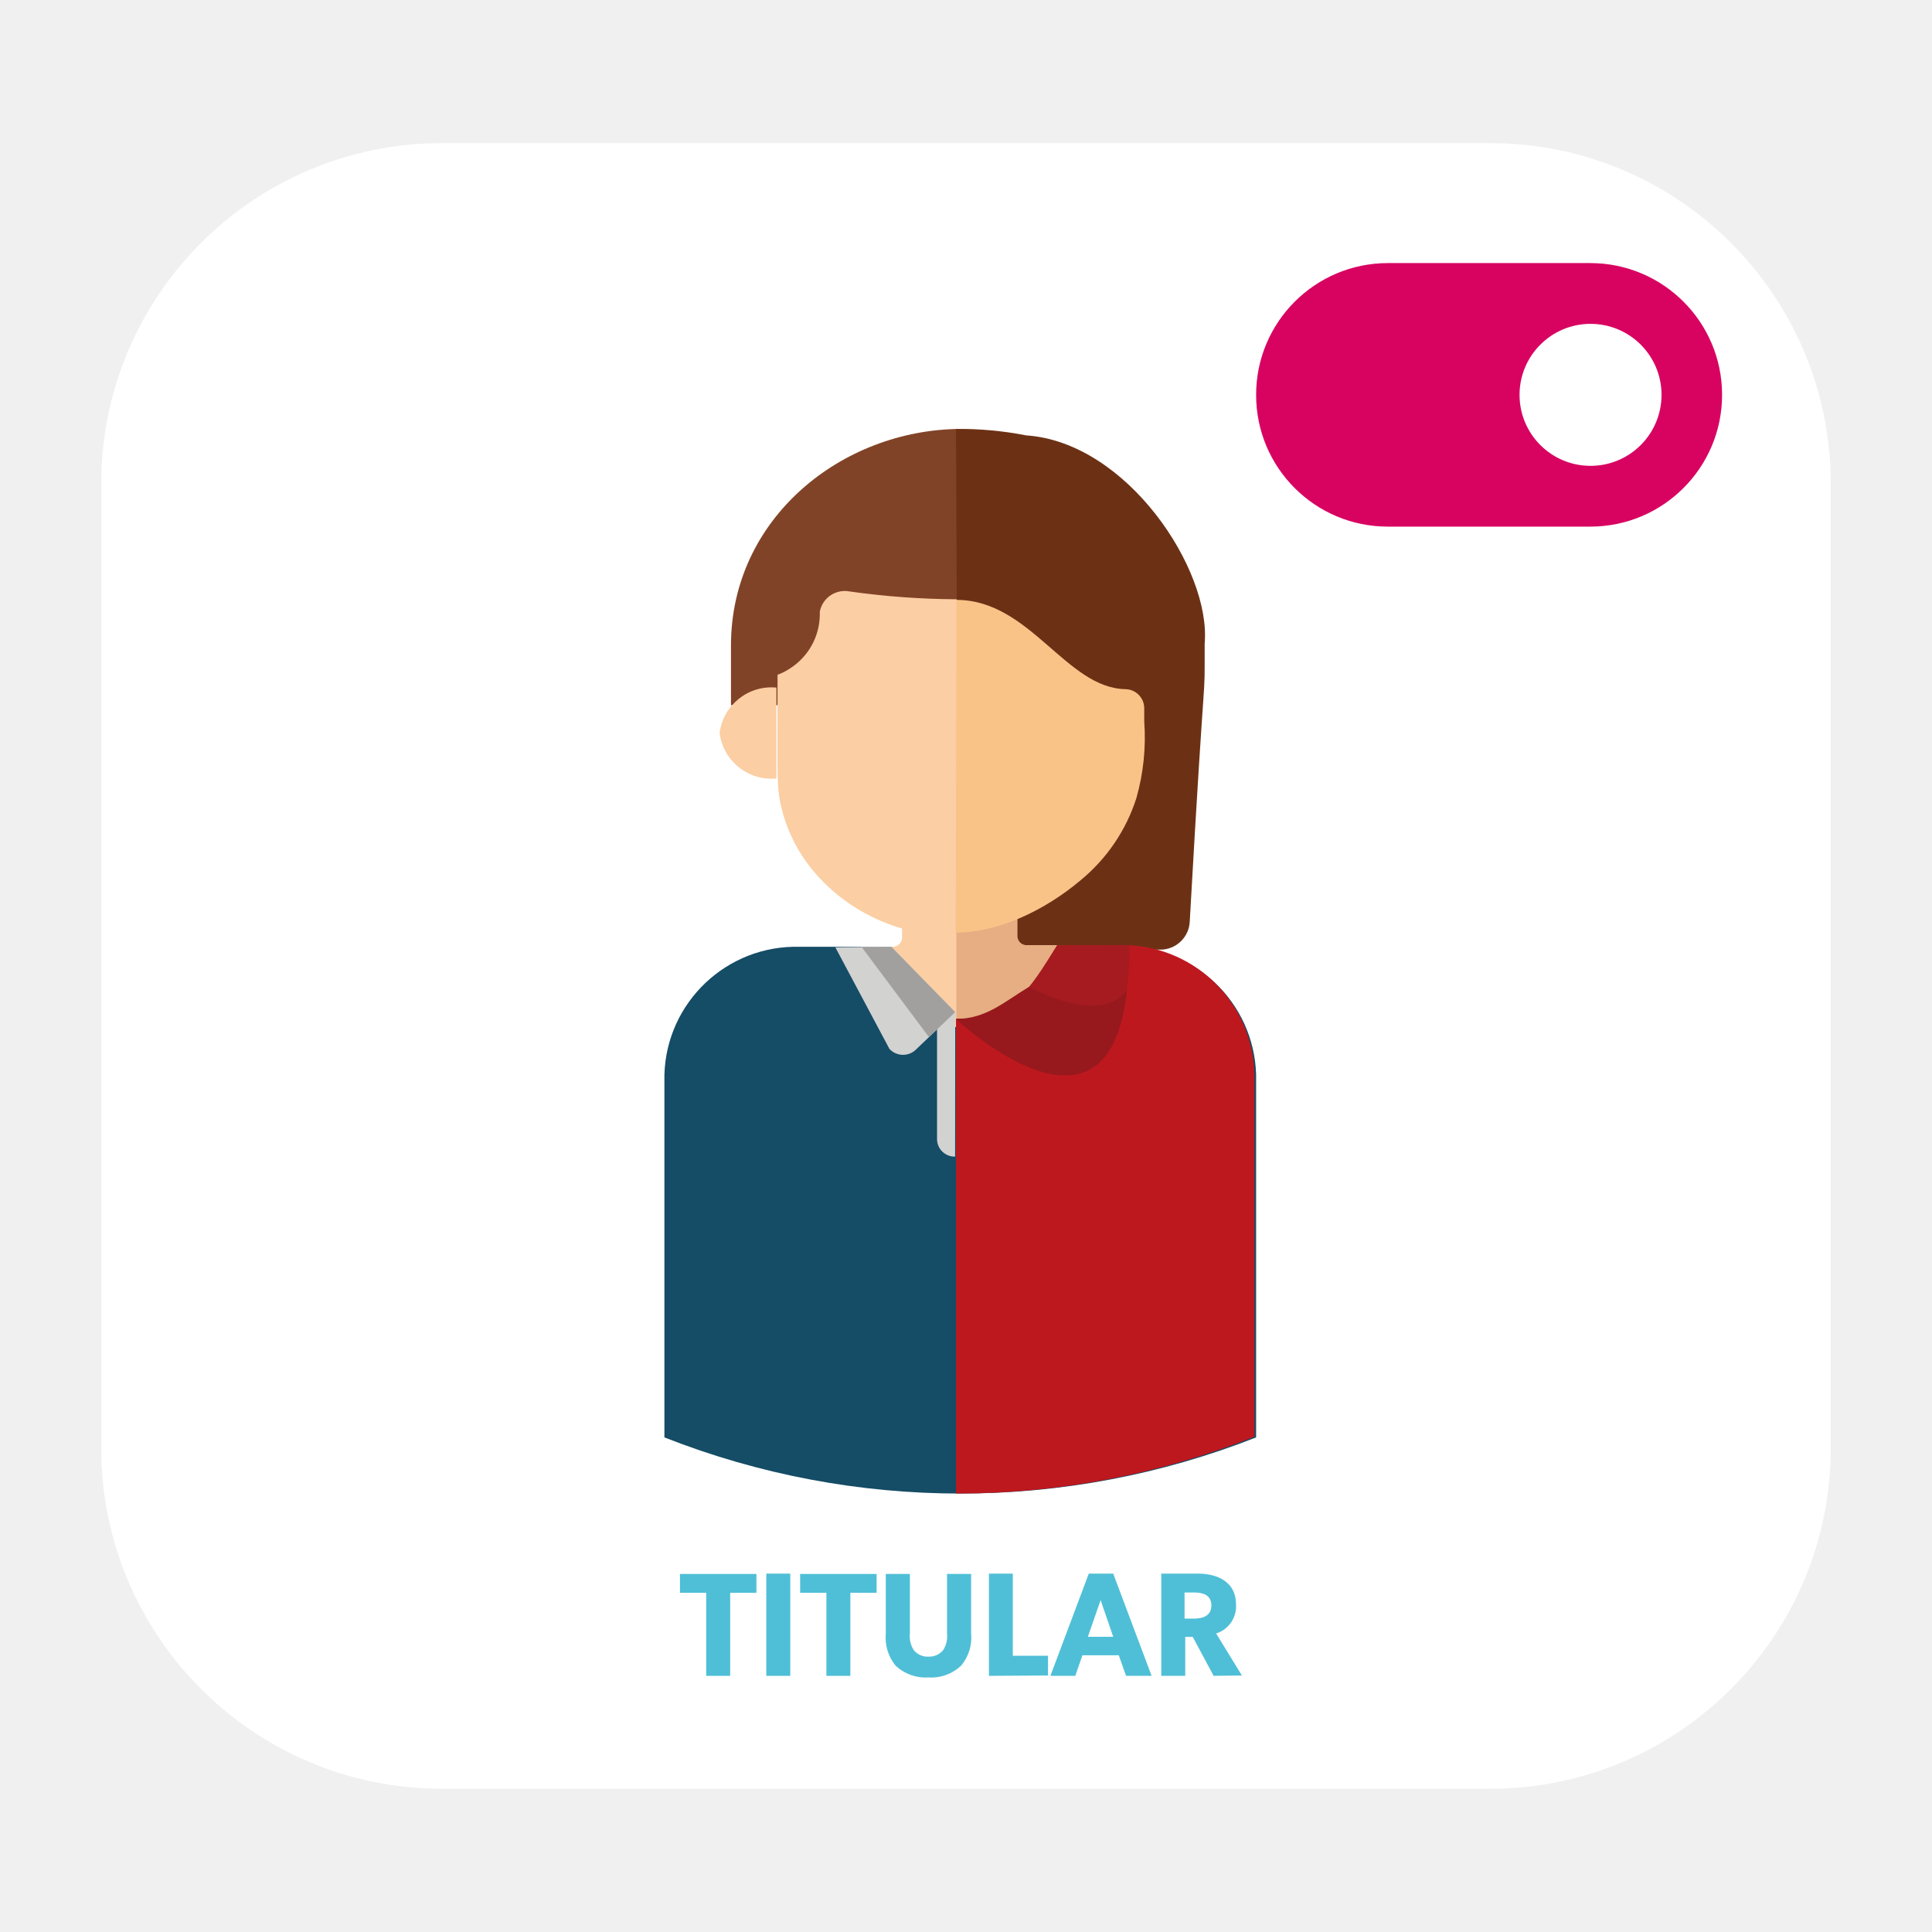
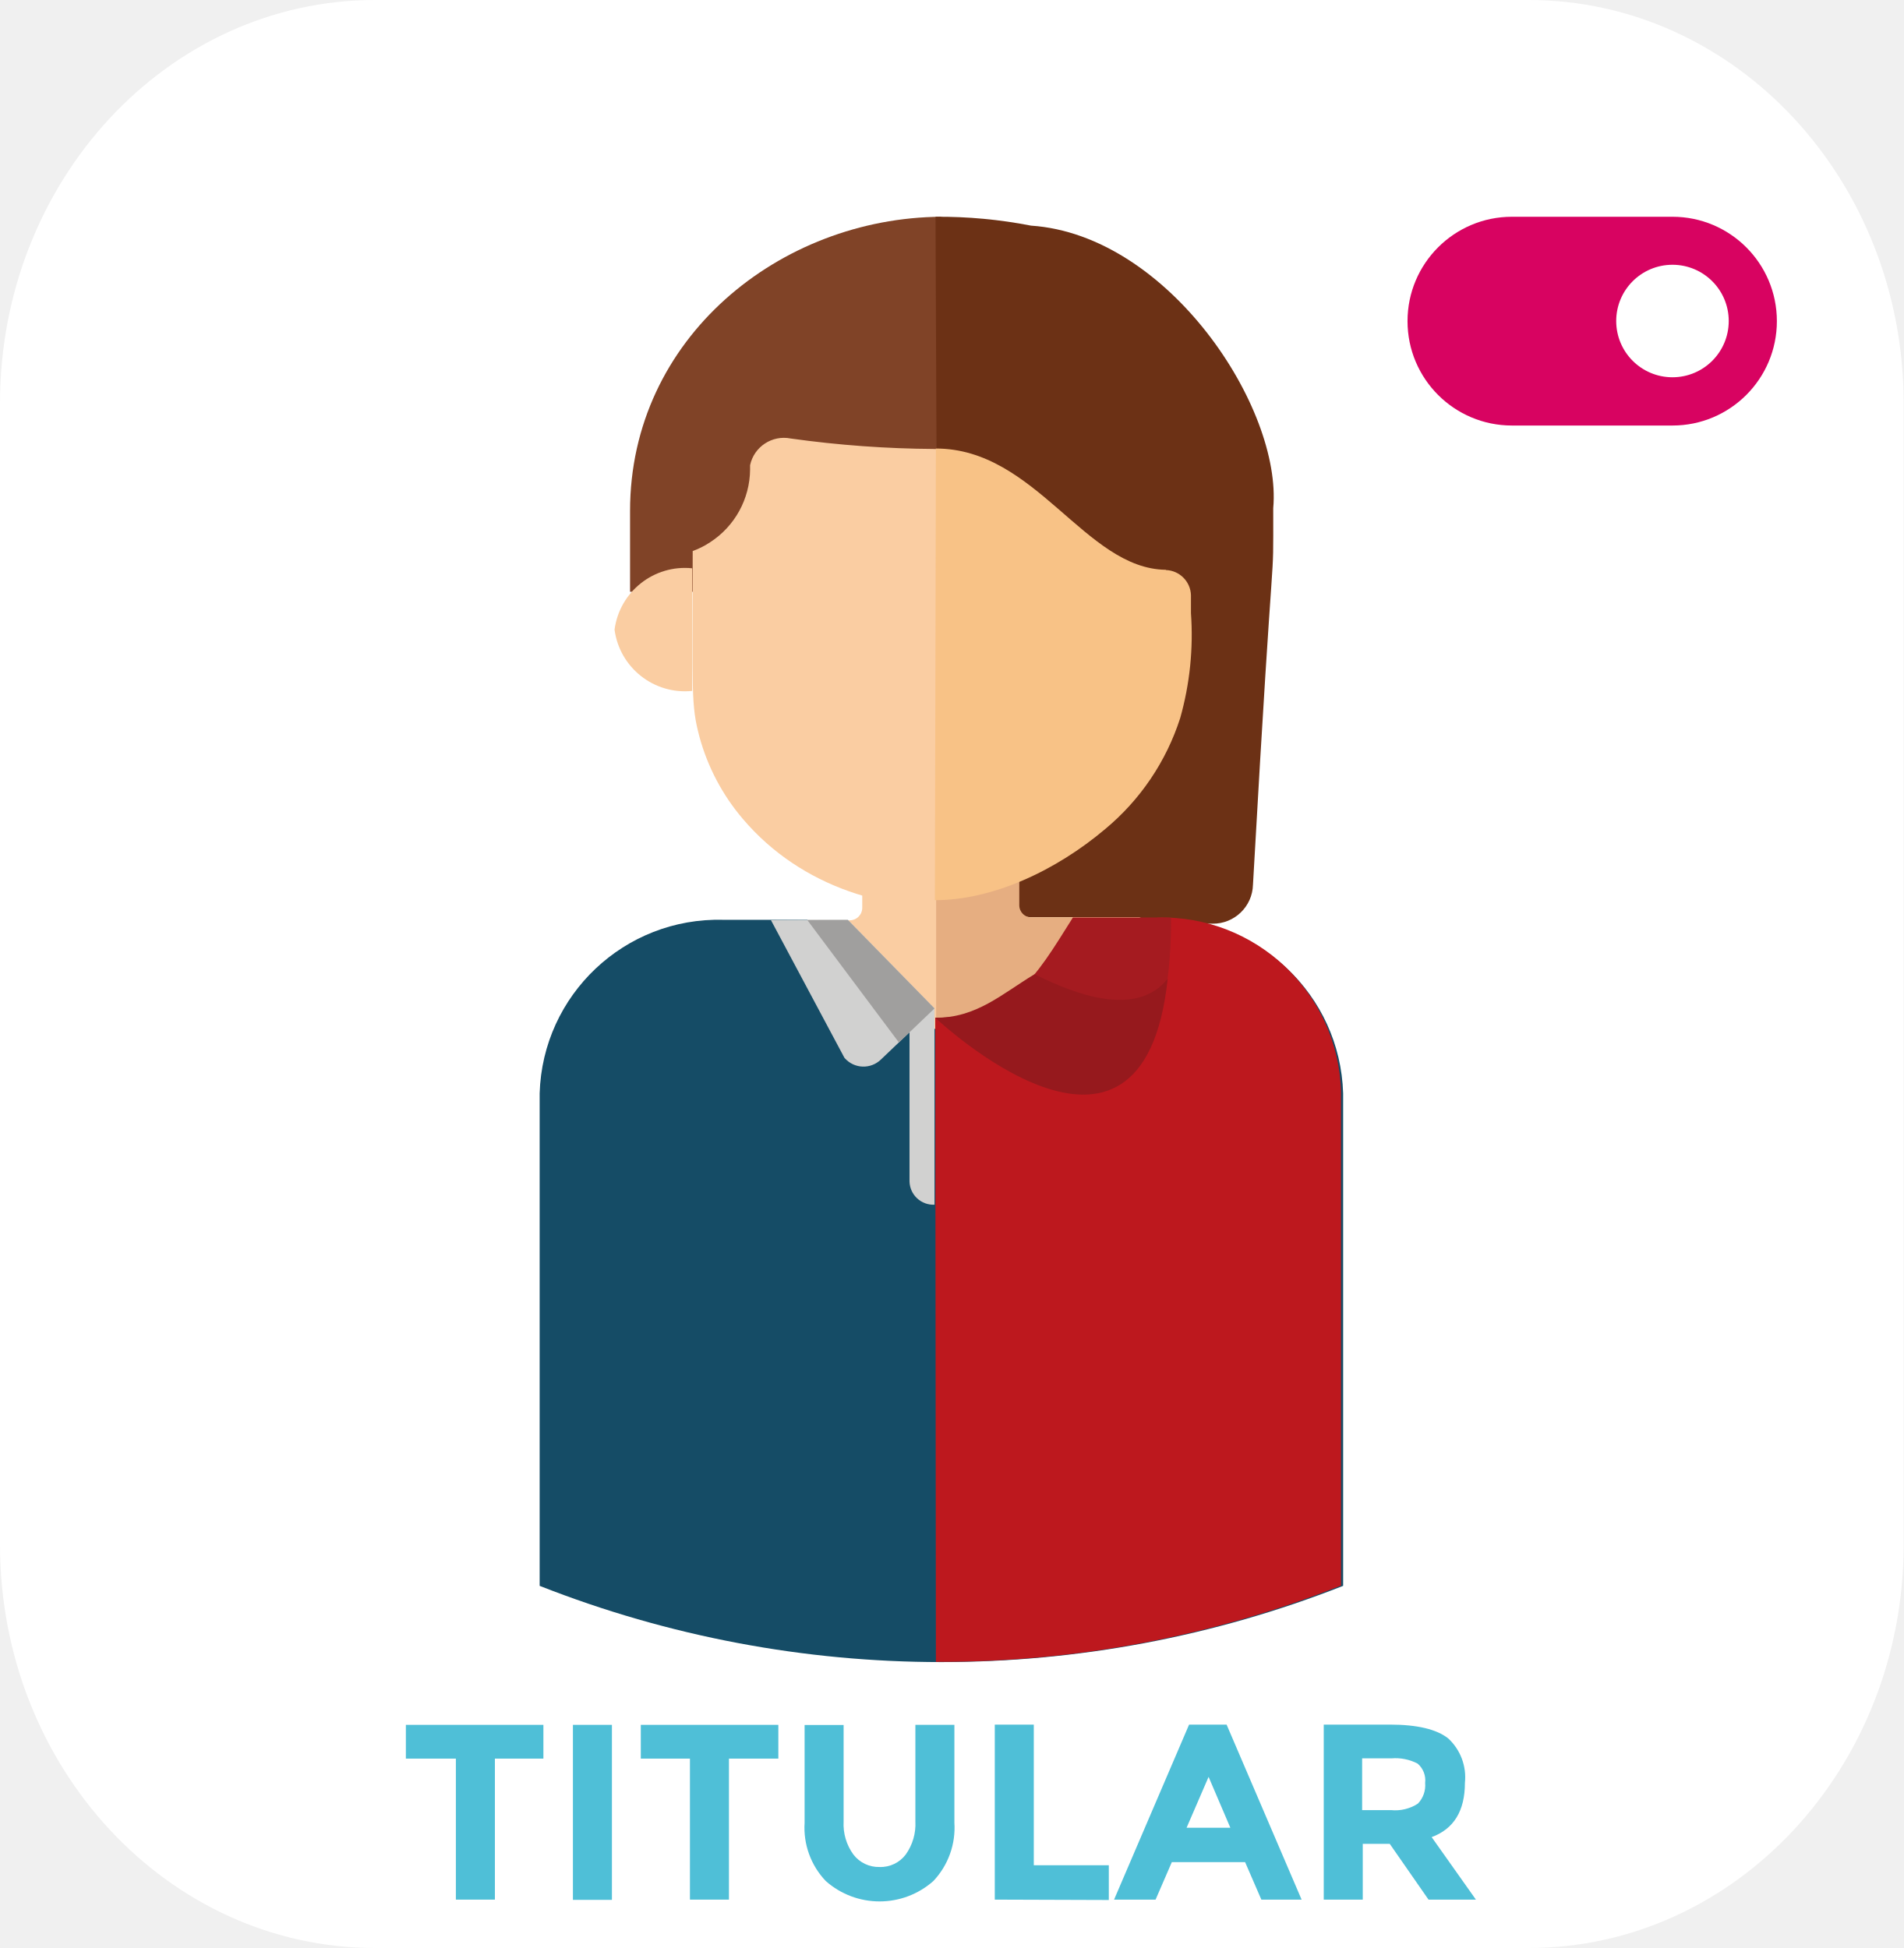
- <svg xmlns="http://www.w3.org/2000/svg" id="Layer_1" data-name="Layer 1" viewBox="0 0 170.08 170.08">
+ <svg xmlns="http://www.w3.org/2000/svg" viewBox="0 0 152.26 155.83">
  <defs>
-     <style>.cls-1{isolation:isolate;}.cls-2{fill:#4fbfd7;}.cls-3{fill:#fff;}.cls-4{fill:#d80361;}.cls-5{fill:#fbcea3;}.cls-6{fill:#e6ae82;}.cls-7{fill:#154c66;}.cls-8{fill:#814327;}.cls-9{fill:#d2d2d1;}.cls-10{fill:#c4c0be;}.cls-11{fill:#a1a09f;}.cls-12{fill:#6c3115;}.cls-13{fill:#be181f;}.cls-14{fill:#a61b20;}.cls-15{fill:#97191d;}.cls-16{fill:#f9c388;}</style>
+     <style>.cls-1{fill:#fff;}.cls-2{fill:#d80361;}.cls-3{fill:#4fbfd7;}.cls-4{fill:#facda2;}.cls-5{fill:#e6ae81;}.cls-6{fill:#154c66;}.cls-7{fill:#804327;}.cls-8{fill:#d1d1d0;}.cls-9{fill:#c4c0be;}.cls-10{fill:#a09f9e;}.cls-11{fill:#6c3115;}.cls-12{fill:#bd181e;}.cls-13{fill:#a51b20;}.cls-14{fill:#96191d;}.cls-15{fill:#f8c286;}</style>
  </defs>
-   <g id="Grupo_1261" data-name="Grupo 1261">
-     <g id="YO" class="cls-1">
-       <g class="cls-1">
-         <path class="cls-2" d="M77.4,144.54v3.34H75.46v-3.34l-2.88-4.93h2.16l1.69,3.3,1.69-3.3h2.16Z" />
-         <path class="cls-2" d="M84.36,148a4.28,4.28,0,1,1,4.39-4.27A4.12,4.12,0,0,1,84.36,148Zm0-6.9a2.59,2.59,0,1,0,2.42,2.58A2.39,2.39,0,0,0,84.36,141.13Z" />
-       </g>
+   <g id="tiutlar">
+     <path id="Rectángulo_260" data-name="Rectángulo 260" class="cls-1" d="M39.75,5.79H132c16.57,0,30,14.45,30,32.27v91.29c0,17.82-13.43,32.27-30,32.27H39.75c-16.57,0-30-14.45-30-32.27V38.06C9.75,20.24,23.18,5.79,39.75,5.79Z" transform="translate(-9.75 -5.79)" />
+     <g id="Grupo_1288" data-name="Grupo 1288">
+       <rect id="Rectángulo_124-4" data-name="Rectángulo 124-4" class="cls-2" x="112.57" y="17.34" width="29.54" height="16.7" rx="8.35" />
+       <circle id="Elipse_54-12" data-name="Elipse 54-12" class="cls-1" cx="133.76" cy="25.68" r="4.5" />
    </g>
-     <g id="Secure-5">
-       <rect id="Rectángulo_100-5" data-name="Rectángulo 100-5" class="cls-3" x="8.91" y="12.6" width="152.26" height="144.87" rx="30" />
-       <g id="Grupo_1241" data-name="Grupo 1241">
-         <path id="Rectángulo_124-7" data-name="Rectángulo 124-7" class="cls-4" d="M122.17,23.16H140a11.6,11.6,0,0,1,11.6,11.6h0A11.6,11.6,0,0,1,140,46.36H122.17a11.59,11.59,0,0,1-11.59-11.6h0A11.6,11.6,0,0,1,122.17,23.16Z" />
-         <circle id="Elipse_54-15" data-name="Elipse 54-15" class="cls-3" cx="140.02" cy="34.76" r="6.25" />
-       </g>
-       <g id="Titular">
-         <g id="Grupo_1131" data-name="Grupo 1131">
-           <g id="Group_722" data-name="Group 722">
-             <path id="Path_115" data-name="Path 115" class="cls-5" d="M89.65,82.57V77.2H79.41v5.37a.81.81,0,0,1-.82.78l-7.06.25v18.27h26V83.35H90.47a.81.81,0,0,1-.82-.78h0" />
-             <path id="Path_116" data-name="Path 116" class="cls-6" d="M97.53,83.35h-7a.8.8,0,0,1-.82-.78V77.2H84.3v24.67H97.54Z" />
-             <path id="Path_117" data-name="Path 117" class="cls-7" d="M98.67,83.35H93.22c0,4.53-8.69,7.2-8.69,7.2s-8.68-2.66-8.68-7.2H70.39A11.6,11.6,0,0,0,58.49,94.6v31.94a71.09,71.09,0,0,0,52.09,0V94.6a11.59,11.59,0,0,0-11.9-11.25" />
-             <path id="Path_120" data-name="Path 120" class="cls-8" d="M84.55,62.08H64.35V56.83c0-11.22,9.76-19,20.18-19.07Z" />
-             <path id="Path_121" data-name="Path 121" class="cls-5" d="M105.71,64.53a4.6,4.6,0,0,1-5,4v-8a4.6,4.6,0,0,1,5,4" />
-             <path id="Path_122" data-name="Path 122" class="cls-5" d="M63.35,64.53a4.6,4.6,0,0,0,5,4v-8a4.6,4.6,0,0,0-5,4" />
-             <path id="Path_123" data-name="Path 123" class="cls-5" d="M97,54.15a2.23,2.23,0,0,0-2.39-2.08,1.33,1.33,0,0,0-.28,0l-.84.11a69.55,69.55,0,0,1-18.68-.11,2.24,2.24,0,0,0-2.64,1.77,2.66,2.66,0,0,0,0,.28,5.67,5.67,0,0,1-2.6,4.71,4.93,4.93,0,0,1-1.12.57c0,9.32-.13,9.94.43,12.05a13.75,13.75,0,0,0,2.82,5.34c7.52,8.85,23.26,7.12,27.92-3.38,1.55-3.47,1.14-6.11,1.14-14A5.72,5.72,0,0,1,97,54.15" />
-             <path id="Path_125" data-name="Path 125" class="cls-9" d="M84.09,89.09l-1.6-1.18v12.4a1.55,1.55,0,0,0,1.59,1.51h0Z" />
-             <path id="Path_128" data-name="Path 128" class="cls-10" d="M88.06,92.73a1.73,1.73,0,0,0,.93.11Z" />
-             <path id="Path_129" data-name="Path 129" class="cls-9" d="M78.47,83.35l5.62,5.74-3.48,3.33a1.63,1.63,0,0,1-2.31-.08h0l0,0-4.76-8.94Z" />
-             <path id="Path_130" data-name="Path 130" class="cls-11" d="M81.78,91.3l2.31-2.2-5.62-5.75H75.84Z" />
-           </g>
-           <g id="Group_723-2" data-name="Group 723-2">
-             <path id="Path_132" data-name="Path 132" class="cls-12" d="M84.16,37.76a30.61,30.61,0,0,1,6.19.57c8.88.6,16.28,11.84,15.7,18.32,0,6.14.1-.69-1.31,24.42a2.59,2.59,0,0,1-2.63,2.53H84.35" />
-             <path id="Path_133" data-name="Path 133" class="cls-5" d="M84.19,101.82H97.41V83.21H90.32a.8.8,0,0,1-.82-.78h0" />
-             <path id="Path_133-2" data-name="Path 133-2" class="cls-5" d="M89.5,82.43V77H84.2" />
-             <path id="Path_134" data-name="Path 134" class="cls-6" d="M97.49,83.21H90.4a.81.81,0,0,1-.83-.78h0V77H84.19v24.78h13.3Z" />
-             <path id="Path_136" data-name="Path 136" class="cls-13" d="M98.53,83.21H93.06c0,4.54,0,6.49-8.9,6.49l0,41.78h.15a70.76,70.76,0,0,0,26.12-5v-32A11.62,11.62,0,0,0,98.53,83.2" />
-             <path id="Path_137" data-name="Path 137" class="cls-14" d="M99.44,83.21H93.06c-2.5,4-3.87,6.49-8.9,6.49,0,0,15.35,13.82,15.28-6.49" />
-             <path id="Path_140" data-name="Path 140" class="cls-15" d="M90.58,86.88c2.7,1.35,6.64,2.8,8.63.29-1.58,15.27-15.06,2.53-15.06,2.53,2.67,0,4.3-1.54,6.43-2.82" />
-             <path id="Path_141" data-name="Path 141" class="cls-16" d="M99.07,60.67a1.68,1.68,0,0,1,1.66,1.64v1.18a19.53,19.53,0,0,1-.7,6.8,15.46,15.46,0,0,1-4.9,7.2c-3.2,2.7-7.3,4.61-11,4.61l.07-29.29c6.49,0,9.66,7.8,14.91,7.86" />
-           </g>
-         </g>
-         <g id="TITULAR-2" class="cls-1">
-           <g class="cls-1">
-             <path class="cls-2" d="M64.28,140.22v7.31H62.17v-7.31H59.86v-1.66h6.73v1.66Z" />
-             <path class="cls-2" d="M67.46,147.53v-9h2.11v9Z" />
-             <path class="cls-2" d="M74.86,140.22v7.31H72.75v-7.31H70.44v-1.66h6.73v1.66Z" />
-             <path class="cls-2" d="M84.63,146.61a3.81,3.81,0,0,1-2.9,1.06,3.85,3.85,0,0,1-2.91-1.06,3.92,3.92,0,0,1-.84-2.82v-5.23H80.1v5.23a2.25,2.25,0,0,0,.35,1.49,1.58,1.58,0,0,0,1.28.56,1.6,1.6,0,0,0,1.29-.56,2.25,2.25,0,0,0,.35-1.49v-5.23h2.12v5.23A3.84,3.84,0,0,1,84.63,146.61Z" />
-             <path class="cls-2" d="M87.06,147.53v-9h2.1v7.23h3.1v1.74Z" />
-             <path class="cls-2" d="M99.13,147.53l-.64-1.81h-3.2l-.63,1.81H92.47l3.38-9H98l3.38,9Zm-2.24-6.67-1.12,3.23H98Z" />
-             <path class="cls-2" d="M106.84,147.53,105,144.1h-.66v3.43h-2.11v-9h3.23c1.71,0,3.35.73,3.35,2.69a2.51,2.51,0,0,1-1.75,2.58l2.27,3.7Zm-1.73-7.34h-.83v2.3h.83c.78,0,1.53-.24,1.53-1.16S105.89,140.19,105.11,140.19Z" />
-           </g>
-         </g>
-       </g>
+     <path class="cls-3" d="M49.33,146.47v11.28H46.21V146.47h-4v-2.7h11v2.7Z" transform="translate(-9.75 -5.79)" />
+     <path class="cls-3" d="M55.57,143.77h3.12v14H55.57Z" transform="translate(-9.75 -5.79)" />
+     <path class="cls-3" d="M68.05,146.47v11.28H64.93V146.47H61v-2.7H72v2.7Z" transform="translate(-9.75 -5.79)" />
+     <path class="cls-3" d="M78,154.14a2.55,2.55,0,0,0,2.1,1,2.51,2.51,0,0,0,2.09-1,4.18,4.18,0,0,0,.77-2.65v-7.72h3.12v7.82a6.21,6.21,0,0,1-1.68,4.67,6.49,6.49,0,0,1-8.61,0,6.18,6.18,0,0,1-1.69-4.66v-7.82h3.12v7.72A4.12,4.12,0,0,0,78,154.14Z" transform="translate(-9.75 -5.79)" />
+     <path class="cls-3" d="M89.31,157.75v-14h3.12V155h6v2.78Z" transform="translate(-9.75 -5.79)" />
+     <path class="cls-3" d="M110.63,157.75l-1.3-3h-5.86l-1.3,3H98.85l6-14h3l6,14Zm-4.22-9.82L104.65,152h3.5Z" transform="translate(-9.75 -5.79)" />
+     <path class="cls-3" d="M126.91,148.41q0,3.36-2.66,4.34l3.54,5H124l-3.1-4.46h-2.16v4.46h-3.12v-14h5.3c2.17,0,3.72.37,4.65,1.1A4.23,4.23,0,0,1,126.91,148.41Zm-3.76,1.66a2.11,2.11,0,0,0,.58-1.65,1.77,1.77,0,0,0-.6-1.55,3.84,3.84,0,0,0-2.1-.42h-2.34v4.14H121A3.33,3.33,0,0,0,123.15,150.07Z" transform="translate(-9.75 -5.79)" />
+     <g id="Group_722" data-name="Group 722">
+       <path id="Path_115" data-name="Path 115" class="cls-4" d="M91.35,78.41V71.79H78.71v6.62a1,1,0,0,1-1,1L69,79.68v22.54h32.08V79.37H92.36a1,1,0,0,1-1-1h0" transform="translate(-9.75 -5.79)" />
+       <path id="Path_116" data-name="Path 116" class="cls-5" d="M101.07,79.37h-8.7a1,1,0,0,1-1-1V71.79h-6.6v30.43h16.32Z" transform="translate(-9.75 -5.79)" />
+       <path id="Path_117" data-name="Path 117" class="cls-6" d="M102.48,79.37H95.75C95.75,85,85,88.25,85,88.25S74.33,85,74.33,79.37H67.59A14.31,14.31,0,0,0,52.91,93.25v39.4a87.7,87.7,0,0,0,64.26,0V93.25a14.31,14.31,0,0,0-14.68-13.88" transform="translate(-9.75 -5.79)" />
+       <path id="Path_120" data-name="Path 120" class="cls-7" d="M85.06,53.13H60.14V46.66c0-13.84,12-23.45,24.89-23.53Z" transform="translate(-9.75 -5.79)" />
+       <path id="Path_121" data-name="Path 121" class="cls-4" d="M111.16,56.16a5.67,5.67,0,0,1-6.2,4.9V51.25a5.67,5.67,0,0,1,6.2,4.91" transform="translate(-9.75 -5.79)" />
+       <path id="Path_122" data-name="Path 122" class="cls-4" d="M58.9,56.16a5.68,5.68,0,0,0,6.21,4.9V51.25a5.68,5.68,0,0,0-6.21,4.91" transform="translate(-9.75 -5.79)" />
+       <path id="Path_123" data-name="Path 123" class="cls-4" d="M100.37,43.35a2.78,2.78,0,0,0-3-2.57l-.35,0L96,41a86.28,86.28,0,0,1-23-.13A2.77,2.77,0,0,0,69.74,43c0,.12,0,.24,0,.35a7,7,0,0,1-3.2,5.82,6.47,6.47,0,0,1-1.39.7c0,11.49-.15,12.25.54,14.86a17,17,0,0,0,3.48,6.58c9.28,10.93,28.69,8.79,34.44-4.16,1.91-4.29,1.4-7.54,1.4-17.29a7.07,7.07,0,0,1-4.59-6.5" transform="translate(-9.75 -5.79)" />
+       <path id="Path_125" data-name="Path 125" class="cls-8" d="M84.49,86.46l-2-1.46v15.29a1.91,1.91,0,0,0,2,1.87h0Z" transform="translate(-9.75 -5.79)" />
+       <path id="Path_128" data-name="Path 128" class="cls-9" d="M89.39,90.94a2,2,0,0,0,1.14.13Z" transform="translate(-9.75 -5.79)" />
+       <path id="Path_129" data-name="Path 129" class="cls-8" d="M77.56,79.37l6.93,7.09-4.3,4.1a2,2,0,0,1-2.85-.09h0l-.06-.07-5.87-11Z" transform="translate(-9.75 -5.79)" />
+       <path id="Path_130" data-name="Path 130" class="cls-10" d="M81.64,89.18l2.85-2.72-6.93-7.08H74.31Z" transform="translate(-9.75 -5.79)" />
+     </g>
+     <g id="Group_723-2" data-name="Group 723-2">
+       <path id="Path_132" data-name="Path 132" class="cls-11" d="M84.57,23.13a38.39,38.39,0,0,1,7.64.71c11,.74,20.09,14.6,19.37,22.6,0,7.57.12-.85-1.62,30.12a3.2,3.2,0,0,1-3.24,3.12H84.81" transform="translate(-9.75 -5.79)" />
+       <path id="Path_133" data-name="Path 133" class="cls-4" d="M84.62,102.16h16.3v-23H92.18a1,1,0,0,1-1-1h0" transform="translate(-9.75 -5.79)" />
+       <path id="Path_133-2" data-name="Path 133-2" class="cls-4" d="M91.16,78.24V71.58H84.62" transform="translate(-9.75 -5.79)" />
+       <path id="Path_134" data-name="Path 134" class="cls-5" d="M101,79.2H92.27a1,1,0,0,1-1-1h0V71.58H84.62v30.58H101Z" transform="translate(-9.75 -5.79)" />
+       <path id="Path_136" data-name="Path 136" class="cls-12" d="M102.31,79.2H95.55c0,5.61,0,8-11,8l.05,51.53h.19A87.08,87.08,0,0,0,117,132.63V93.11A14.33,14.33,0,0,0,102.3,79.19" transform="translate(-9.75 -5.79)" />
+       <path id="Path_137" data-name="Path 137" class="cls-13" d="M103.43,79.2H95.55c-3.09,4.91-4.77,8-11,8,0,0,18.94,17,18.86-8" transform="translate(-9.75 -5.79)" />
+       <path id="Path_140" data-name="Path 140" class="cls-14" d="M92.49,83.72c3.33,1.68,8.2,3.46,10.65.36-2,18.85-18.58,3.13-18.58,3.13,3.29,0,5.31-1.9,7.93-3.49" transform="translate(-9.75 -5.79)" />
+       <path id="Path_141" data-name="Path 141" class="cls-15" d="M103,51.39a2.08,2.08,0,0,1,2,2v1.45a24.47,24.47,0,0,1-.86,8.39,19.16,19.16,0,0,1-6,8.88c-3.94,3.33-9,5.69-13.62,5.69l.08-36.13c8,0,11.93,9.62,18.39,9.7" transform="translate(-9.75 -5.79)" />
    </g>
  </g>
</svg>
